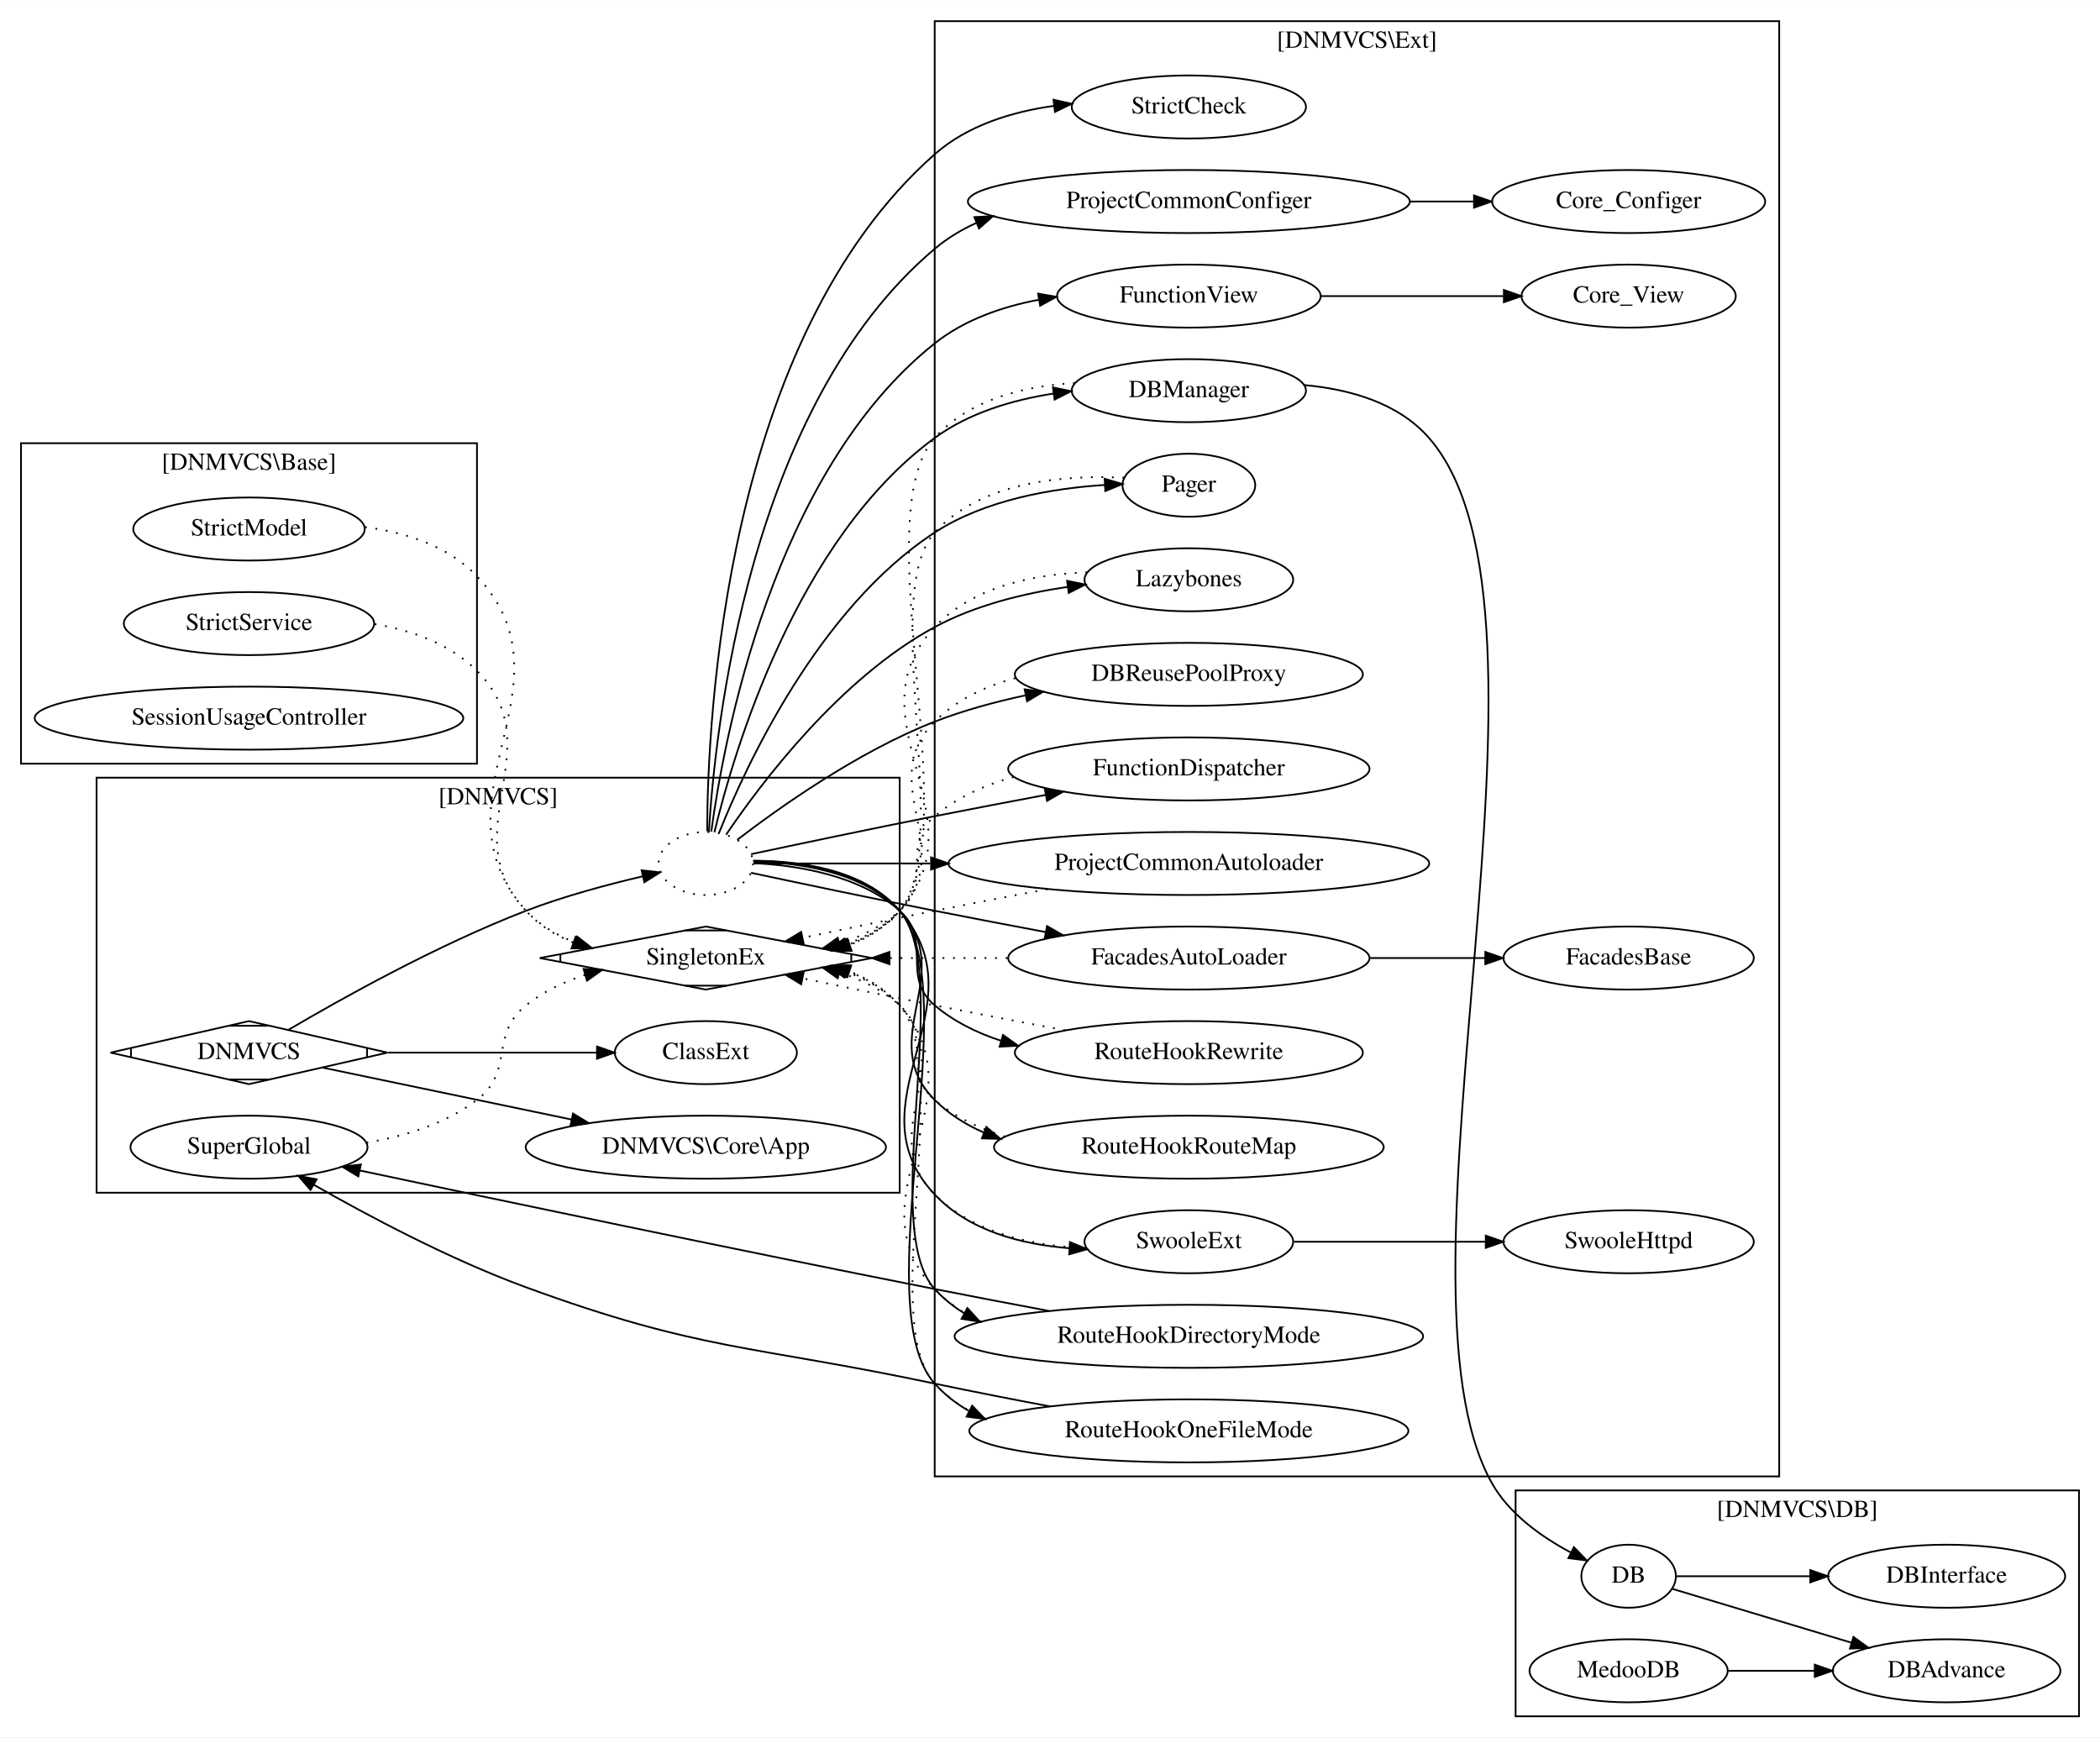
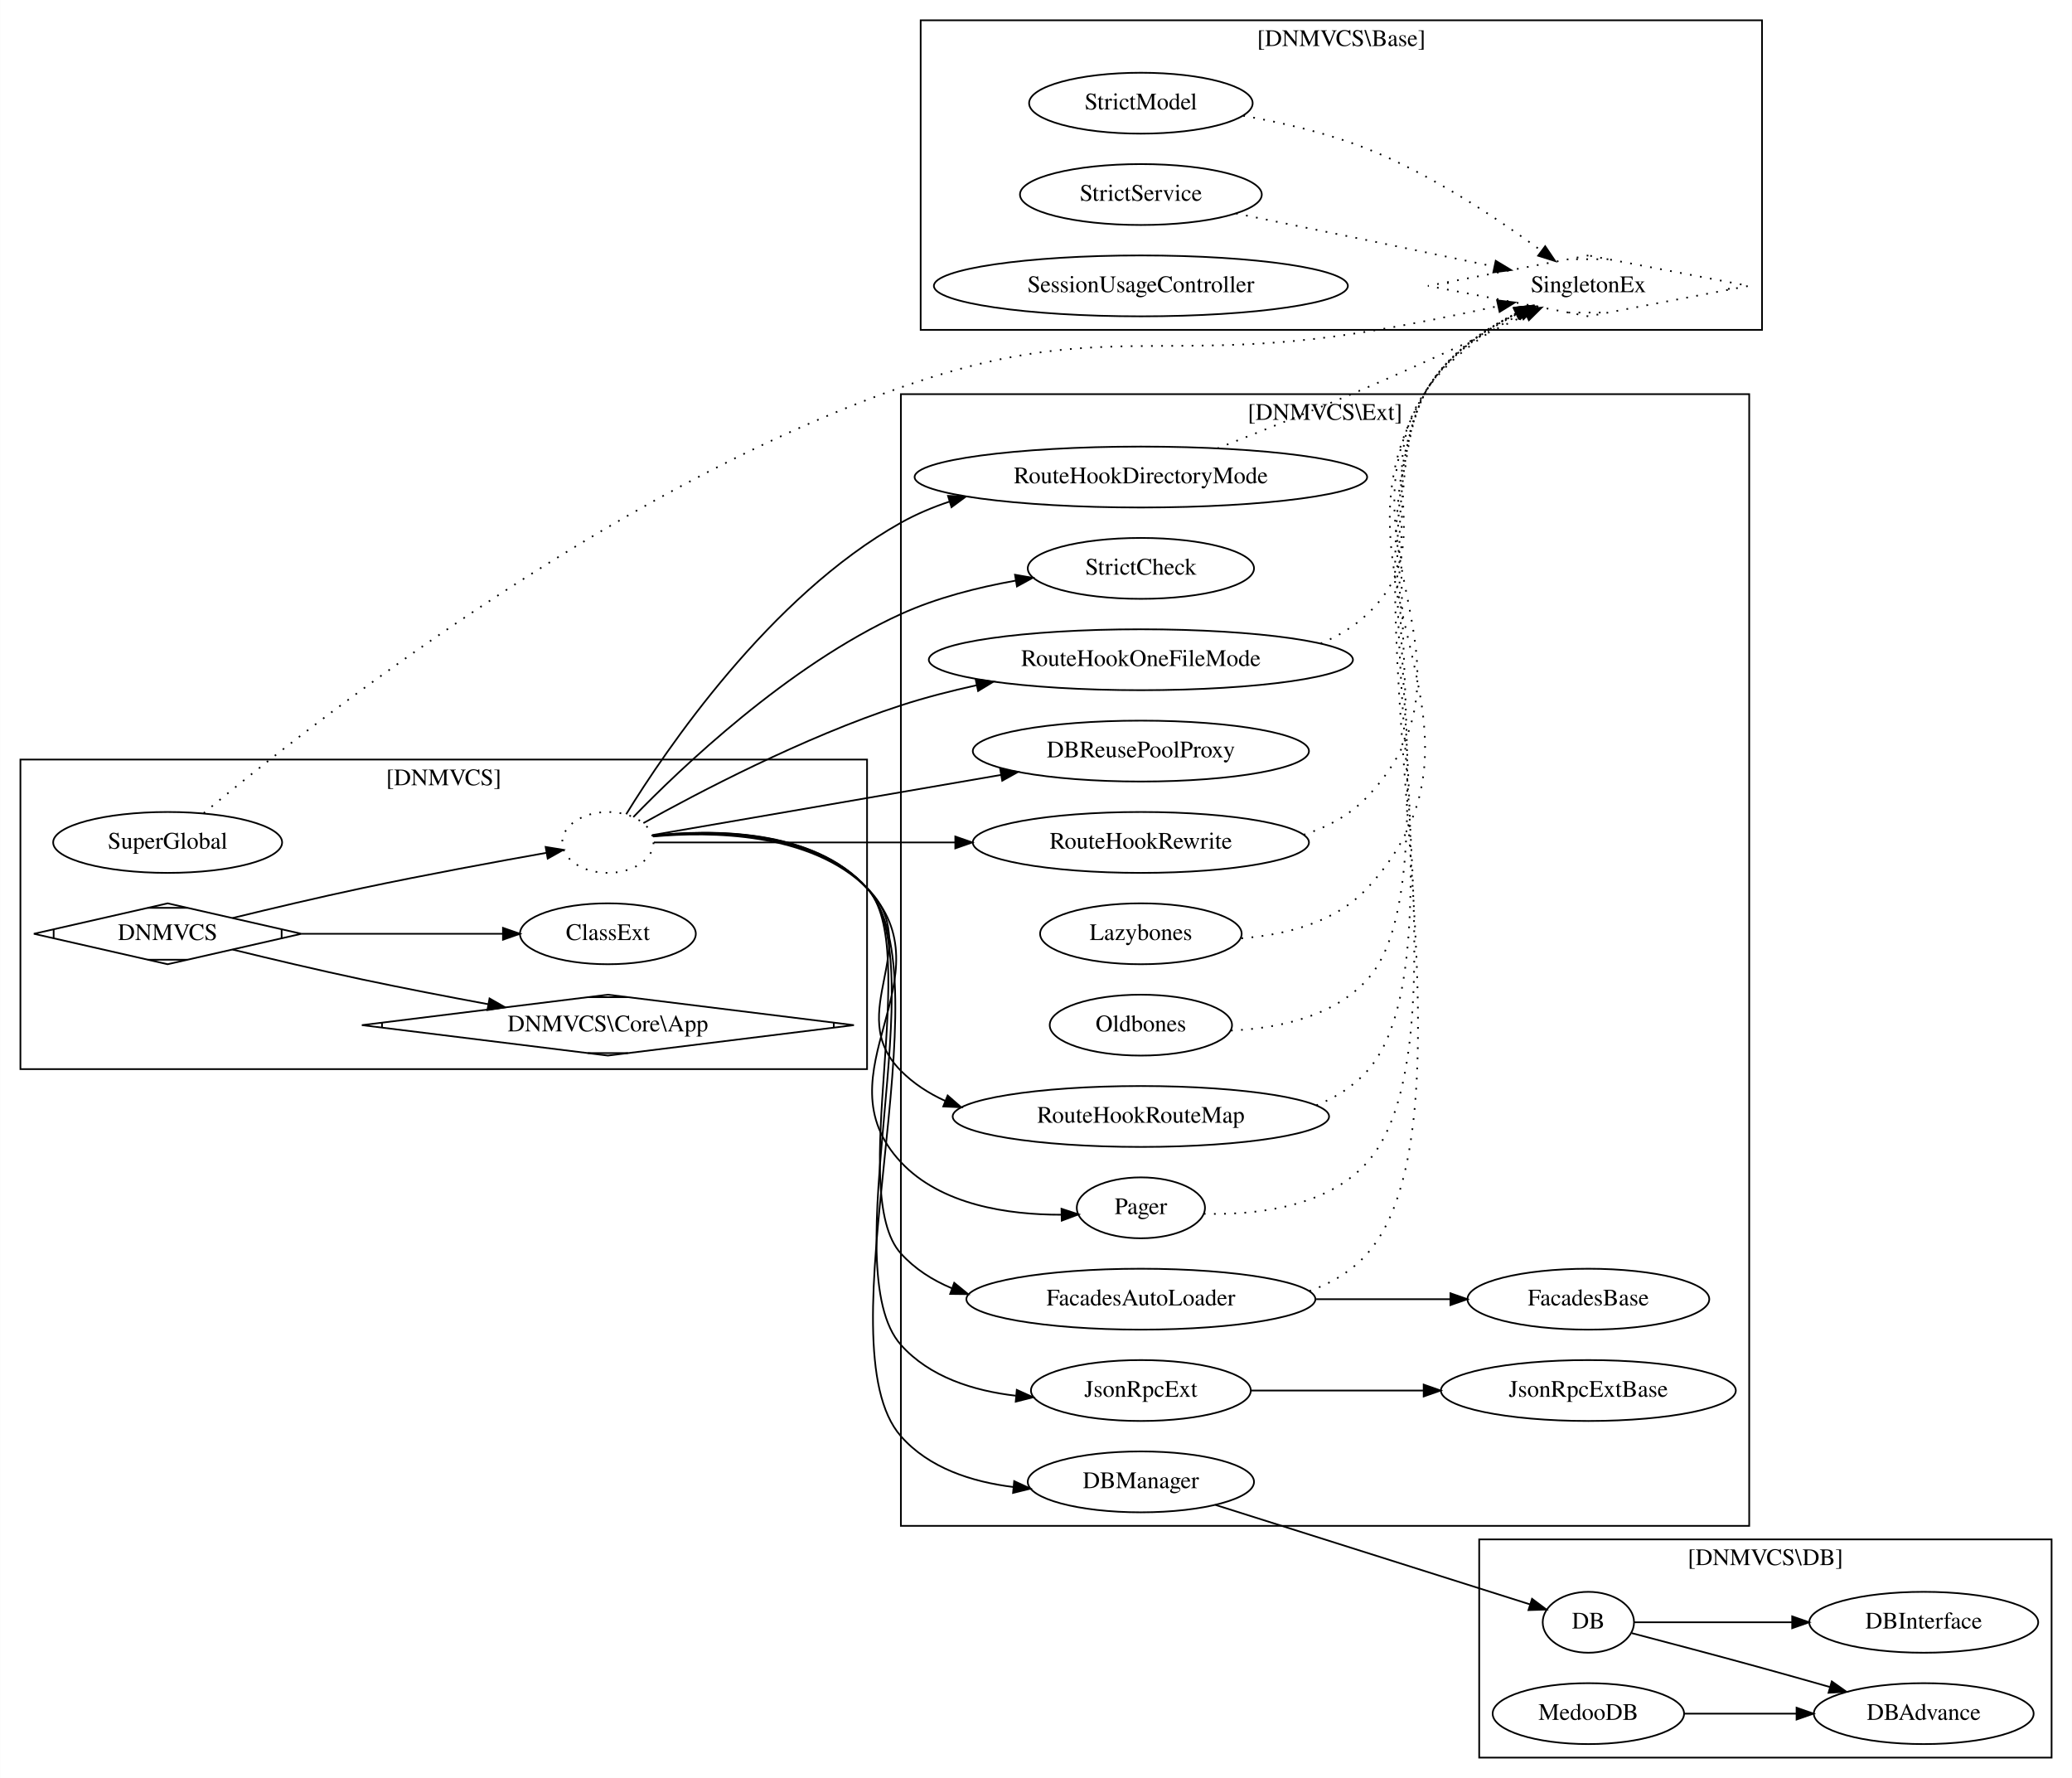
- <svg xmlns="http://www.w3.org/2000/svg" width="1199pt" height="992pt" viewBox="0.00 0.00 1199.21 992.00">
-   <g id="graph0" class="graph" transform="scale(1 1) rotate(0) translate(4 988)">
-     <polygon fill="white" stroke="none" points="-4,4 -4,-988 1195.21,-988 1195.21,4 -4,4" />
+ <svg xmlns="http://www.w3.org/2000/svg" width="1225pt" height="1051pt" viewBox="0.00 0.00 1224.86 1051.00">
+   <g id="graph0" class="graph" transform="scale(1 1) rotate(0) translate(4 1047)">
+     <polygon fill="white" stroke="none" points="-4,4 -4,-1047 1220.86,-1047 1220.86,4 -4,4" />
    <g id="clust1" class="cluster">
-       <polygon fill="none" stroke="black" points="51.142,-307 51.142,-544 509.76,-544 509.76,-307 51.142,-307" />
-       <text text-anchor="middle" x="280.451" y="-528.8" font-family="Times,serif" font-size="14.00">[DNMVCS]</text>
+       <polygon fill="none" stroke="black" points="8,-415 8,-598 508.549,-598 508.549,-415 8,-415" />
+       <text text-anchor="middle" x="258.274" y="-582.8" font-family="Times,serif" font-size="14.00">[DNMVCS]</text>
    </g>
    <g id="clust2" class="cluster">
-       <polygon fill="none" stroke="black" points="8,-552 8,-735 268.378,-735 268.378,-552 8,-552" />
-       <text text-anchor="middle" x="138.189" y="-719.8" font-family="Times,serif" font-size="14.00">[DNMVCS\Base]</text>
-     </g>
-     <g id="clust3" class="cluster">
-       <polygon fill="none" stroke="black" points="861.484,-8 861.484,-137 1183.21,-137 1183.21,-8 861.484,-8" />
-       <text text-anchor="middle" x="1022.35" y="-121.8" font-family="Times,serif" font-size="14.00">[DNMVCS\DB]</text>
+       <polygon fill="none" stroke="black" points="540.248,-852 540.248,-1035 1037.67,-1035 1037.67,-852 540.248,-852" />
+       <text text-anchor="middle" x="788.96" y="-1019.8" font-family="Times,serif" font-size="14.00">[DNMVCS\Base]</text>
    </g>
    <g id="clust4" class="cluster">
-       <polygon fill="none" stroke="black" points="529.76,-145 529.76,-976 1012.02,-976 1012.02,-145 529.76,-145" />
-       <text text-anchor="middle" x="770.891" y="-960.8" font-family="Times,serif" font-size="14.00">[DNMVCS\Ext]</text>
+       <polygon fill="none" stroke="black" points="870.453,-8 870.453,-137 1208.86,-137 1208.86,-8 870.453,-8" />
+       <text text-anchor="middle" x="1039.66" y="-121.8" font-family="Times,serif" font-size="14.00">[DNMVCS\DB]</text>
+     </g>
+     <g id="clust5" class="cluster">
+       <polygon fill="none" stroke="black" points="528.549,-145 528.549,-814 1030.09,-814 1030.09,-145 528.549,-145" />
+       <text text-anchor="middle" x="779.32" y="-798.8" font-family="Times,serif" font-size="14.00">[DNMVCS\Ext]</text>
    </g>
    <g id="node1" class="node">
-       <polygon fill="none" stroke="black" points="399.069,-459 304.222,-441 399.069,-423 493.916,-441 399.069,-459" />
-       <polyline fill="none" stroke="black" points="316.012,-443.237 316.012,-438.763 " />
-       <polyline fill="none" stroke="black" points="387.28,-425.237 410.859,-425.237 " />
-       <polyline fill="none" stroke="black" points="482.126,-438.763 482.126,-443.237 " />
-       <polyline fill="none" stroke="black" points="410.859,-456.763 387.28,-456.763 " />
-       <text text-anchor="middle" x="399.069" y="-437.3" font-family="Times,serif" font-size="14.00">SingletonEx</text>
+       <polygon fill="none" stroke="black" stroke-dasharray="1,5" points="934.998,-896 840.151,-878 934.998,-860 1029.84,-878 934.998,-896" />
+       <polyline fill="none" stroke="black" stroke-dasharray="1,5" points="851.941,-880.237 851.941,-875.763 " />
+       <polyline fill="none" stroke="black" stroke-dasharray="1,5" points="923.209,-862.237 946.788,-862.237 " />
+       <polyline fill="none" stroke="black" stroke-dasharray="1,5" points="1018.06,-875.763 1018.06,-880.237 " />
+       <polyline fill="none" stroke="black" stroke-dasharray="1,5" points="946.788,-893.763 923.209,-893.763 " />
+       <text text-anchor="middle" x="934.998" y="-874.3" font-family="Times,serif" font-size="14.00">SingletonEx</text>
    </g>
    <g id="node2" class="node">
-       <polygon fill="none" stroke="black" points="138.189,-405 59.094,-387 138.189,-369 217.284,-387 138.189,-405" />
-       <polyline fill="none" stroke="black" points="70.795,-389.663 70.795,-384.337 " />
-       <polyline fill="none" stroke="black" points="126.488,-371.663 149.89,-371.663 " />
-       <polyline fill="none" stroke="black" points="205.583,-384.337 205.583,-389.663 " />
-       <polyline fill="none" stroke="black" points="149.89,-402.337 126.488,-402.337 " />
-       <text text-anchor="middle" x="138.189" y="-383.3" font-family="Times,serif" font-size="14.00">DNMVCS</text>
+       <polygon fill="none" stroke="black" points="95.047,-513 15.952,-495 95.047,-477 174.143,-495 95.047,-513" />
+       <polyline fill="none" stroke="black" points="27.653,-497.663 27.653,-492.337 " />
+       <polyline fill="none" stroke="black" points="83.347,-479.663 106.748,-479.663 " />
+       <polyline fill="none" stroke="black" points="162.442,-492.337 162.442,-497.663 " />
+       <polyline fill="none" stroke="black" points="106.748,-510.337 83.347,-510.337 " />
+       <text text-anchor="middle" x="95.047" y="-491.3" font-family="Times,serif" font-size="14.00">DNMVCS</text>
    </g>
    <g id="node3" class="node">
-       <ellipse fill="none" stroke="black" cx="399.069" cy="-333" rx="102.882" ry="18" />
-       <text text-anchor="middle" x="399.069" y="-329.3" font-family="Times,serif" font-size="14.00">DNMVCS\Core\App</text>
+       <polygon fill="none" stroke="black" points="355.322,-459 209.868,-441 355.322,-423 500.776,-441 355.322,-459" />
+       <polyline fill="none" stroke="black" points="221.777,-442.474 221.777,-439.526 " />
+       <polyline fill="none" stroke="black" points="343.413,-424.474 367.231,-424.474 " />
+       <polyline fill="none" stroke="black" points="488.867,-439.526 488.867,-442.474 " />
+       <polyline fill="none" stroke="black" points="367.231,-457.526 343.413,-457.526 " />
+       <text text-anchor="middle" x="355.322" y="-437.3" font-family="Times,serif" font-size="14.00">DNMVCS\Core\App</text>
    </g>
    <g id="edge1" class="edge">
-       <path fill="none" stroke="black" d="M180.209,-378.444C218.264,-370.506 275.85,-358.494 322.261,-348.813" />
-       <polygon fill="black" stroke="black" points="323.21,-352.19 332.285,-346.722 321.78,-345.338 323.21,-352.19" />
+       <path fill="none" stroke="black" d="M133.444,-485.675C155.659,-480.253 184.417,-473.44 210.095,-468 234.3,-462.872 260.898,-457.749 284.59,-453.365" />
+       <polygon fill="black" stroke="black" points="285.348,-456.784 294.55,-451.533 284.082,-449.9 285.348,-456.784" />
    </g>
    <g id="node4" class="node">
-       <ellipse fill="none" stroke="black" cx="399.069" cy="-387" rx="51.991" ry="18" />
-       <text text-anchor="middle" x="399.069" y="-383.3" font-family="Times,serif" font-size="14.00">ClassExt</text>
+       <ellipse fill="none" stroke="black" cx="355.322" cy="-495" rx="51.991" ry="18" />
+       <text text-anchor="middle" x="355.322" y="-491.3" font-family="Times,serif" font-size="14.00">ClassExt</text>
    </g>
    <g id="edge2" class="edge">
-       <path fill="none" stroke="black" d="M217.564,-387C255.761,-387 301.022,-387 336.667,-387" />
-       <polygon fill="black" stroke="black" points="336.925,-390.5 346.925,-387 336.925,-383.5 336.925,-390.5" />
+       <path fill="none" stroke="black" d="M174.239,-495C212.346,-495 257.502,-495 293.063,-495" />
+       <polygon fill="black" stroke="black" points="293.298,-498.5 303.298,-495 293.298,-491.5 293.298,-498.5" />
    </g>
    <g id="node5" class="node">
-       <ellipse fill="none" stroke="black" stroke-dasharray="1,5" cx="399.069" cy="-495" rx="27" ry="18" />
+       <ellipse fill="none" stroke="black" stroke-dasharray="1,5" cx="355.322" cy="-549" rx="27" ry="18" />
    </g>
    <g id="edge3" class="edge">
-       <path fill="none" stroke="black" d="M160.875,-400.097C190.569,-417.577 245.957,-448.579 296.378,-468 318.006,-476.331 343.176,-483.036 363.063,-487.681" />
-       <polygon fill="black" stroke="black" points="362.409,-491.121 372.935,-489.92 363.957,-484.295 362.409,-491.121" />
+       <path fill="none" stroke="black" d="M133.444,-504.325C155.659,-509.747 184.417,-516.56 210.095,-522 247.051,-529.829 289.586,-537.648 318.837,-542.841" />
+       <polygon fill="black" stroke="black" points="318.522,-546.339 328.978,-544.63 319.738,-539.446 318.522,-546.339" />
    </g>
    <g id="node14" class="node">
-       <ellipse fill="none" stroke="black" cx="674.898" cy="-279" rx="59.59" ry="18" />
-       <text text-anchor="middle" x="674.898" y="-275.3" font-family="Times,serif" font-size="14.00">SwooleExt</text>
+       <ellipse fill="none" stroke="black" cx="670.437" cy="-171" rx="66.888" ry="18" />
+       <text text-anchor="middle" x="670.437" y="-167.3" font-family="Times,serif" font-size="14.00">DBManager</text>
    </g>
    <g id="edge10" class="edge">
-       <path fill="none" stroke="black" d="M426.462,-496.351C451.755,-496.085 489.055,-491.317 509.76,-468 557.93,-413.754 480.085,-358.872 529.76,-306 549.245,-285.261 579.193,-277.485 606.752,-275.305" />
-       <polygon fill="black" stroke="black" points="606.986,-278.798 616.774,-274.742 606.593,-271.809 606.986,-278.798" />
+       <path fill="none" stroke="black" d="M381.829,-553.001C416.258,-556.787 476.922,-557.451 508.549,-522 556.572,-468.171 480.899,-252.159 528.549,-198 545.104,-179.183 570.415,-170.988 595.04,-167.971" />
+       <polygon fill="black" stroke="black" points="595.532,-171.44 605.154,-167.005 594.866,-164.472 595.532,-171.44" />
    </g>
    <g id="node15" class="node">
-       <ellipse fill="none" stroke="black" cx="674.898" cy="-387" rx="99.382" ry="18" />
-       <text text-anchor="middle" x="674.898" y="-383.3" font-family="Times,serif" font-size="14.00">RouteHookRewrite</text>
+       <ellipse fill="none" stroke="black" cx="670.437" cy="-603" rx="99.382" ry="18" />
+       <text text-anchor="middle" x="670.437" y="-599.3" font-family="Times,serif" font-size="14.00">DBReusePoolProxy</text>
+     </g>
+     <g id="edge12" class="edge">
+       <path fill="none" stroke="black" d="M381.68,-553.373C426.016,-561.019 519.407,-577.126 587.817,-588.924" />
+       <polygon fill="black" stroke="black" points="587.27,-592.381 597.72,-590.632 588.46,-585.483 587.27,-592.381" />
+     </g>
+     <g id="node16" class="node">
+       <ellipse fill="none" stroke="black" cx="670.437" cy="-279" rx="103.182" ry="18" />
+       <text text-anchor="middle" x="670.437" y="-275.3" font-family="Times,serif" font-size="14.00">FacadesAutoLoader</text>
+     </g>
+     <g id="edge13" class="edge">
+       <path fill="none" stroke="black" d="M381.966,-552.892C416.266,-556.487 476.473,-556.863 508.549,-522 541.188,-486.525 496.155,-341.699 528.549,-306 536.851,-296.85 547.227,-290.233 558.56,-285.51" />
+       <polygon fill="black" stroke="black" points="560.079,-288.681 568.281,-281.974 557.687,-282.103 560.079,-288.681" />
+     </g>
+     <g id="node17" class="node">
+       <ellipse fill="none" stroke="black" cx="670.437" cy="-225" rx="64.989" ry="18" />
+       <text text-anchor="middle" x="670.437" y="-221.3" font-family="Times,serif" font-size="14.00">JsonRpcExt</text>
+     </g>
+     <g id="edge14" class="edge">
+       <path fill="none" stroke="black" d="M381.767,-552.946C416.124,-556.667 476.705,-557.256 508.549,-522 548.876,-477.352 488.53,-296.925 528.549,-252 545.511,-232.958 571.443,-224.83 596.456,-221.93" />
+       <polygon fill="black" stroke="black" points="597.067,-225.39 606.717,-221.015 596.445,-218.417 597.067,-225.39" />
+     </g>
+     <g id="node18" class="node">
+       <ellipse fill="none" stroke="black" cx="670.437" cy="-333" rx="37.894" ry="18" />
+       <text text-anchor="middle" x="670.437" y="-329.3" font-family="Times,serif" font-size="14.00">Pager</text>
+     </g>
+     <g id="edge15" class="edge">
+       <path fill="none" stroke="black" d="M381.813,-552.749C415.938,-556.181 475.945,-556.369 508.549,-522 558.477,-469.368 478.985,-412.975 528.549,-360 552.32,-334.593 592.105,-328.875 623.347,-328.924" />
+       <polygon fill="black" stroke="black" points="623.506,-332.428 633.578,-329.141 623.655,-325.429 623.506,-332.428" />
+     </g>
+     <g id="node19" class="node">
+       <ellipse fill="none" stroke="black" cx="670.437" cy="-765" rx="133.776" ry="18" />
+       <text text-anchor="middle" x="670.437" y="-761.3" font-family="Times,serif" font-size="14.00">RouteHookDirectoryMode</text>
+     </g>
+     <g id="edge16" class="edge">
+       <path fill="none" stroke="black" d="M366.147,-565.665C389.233,-603.207 450.893,-694.504 528.549,-738 537.523,-743.026 547.268,-747.134 557.303,-750.488" />
+       <polygon fill="black" stroke="black" points="556.409,-753.875 566.996,-753.478 558.472,-747.186 556.409,-753.875" />
+     </g>
+     <g id="node20" class="node">
+       <ellipse fill="none" stroke="black" cx="670.437" cy="-657" rx="125.378" ry="18" />
+       <text text-anchor="middle" x="670.437" y="-653.3" font-family="Times,serif" font-size="14.00">RouteHookOneFileMode</text>
+     </g>
+     <g id="edge17" class="edge">
+       <path fill="none" stroke="black" d="M376.321,-560.44C407.746,-577.942 471.047,-611.296 528.549,-630 542.828,-634.645 558.196,-638.599 573.349,-641.931" />
+       <polygon fill="black" stroke="black" points="572.752,-645.382 583.261,-644.032 574.204,-638.535 572.752,-645.382" />
+     </g>
+     <g id="node21" class="node">
+       <ellipse fill="none" stroke="black" cx="670.437" cy="-549" rx="99.382" ry="18" />
+       <text text-anchor="middle" x="670.437" y="-545.3" font-family="Times,serif" font-size="14.00">RouteHookRewrite</text>
+     </g>
+     <g id="edge18" class="edge">
+       <path fill="none" stroke="black" d="M382.479,-549C421.404,-549 496.836,-549 560.594,-549" />
+       <polygon fill="black" stroke="black" points="560.72,-552.5 570.72,-549 560.72,-545.5 560.72,-552.5" />
+     </g>
+     <g id="node22" class="node">
+       <ellipse fill="none" stroke="black" cx="670.437" cy="-387" rx="111.28" ry="18" />
+       <text text-anchor="middle" x="670.437" y="-383.3" font-family="Times,serif" font-size="14.00">RouteHookRouteMap</text>
+     </g>
+     <g id="edge19" class="edge">
+       <path fill="none" stroke="black" d="M382.094,-552.513C415.979,-555.558 475.114,-555.182 508.549,-522 543.197,-487.613 494.138,-448.626 528.549,-414 536.065,-406.436 545.009,-400.648 554.691,-396.251" />
+       <polygon fill="black" stroke="black" points="556.197,-399.419 564.179,-392.451 553.594,-392.921 556.197,-399.419" />
+     </g>
+     <g id="node23" class="node">
+       <ellipse fill="none" stroke="black" cx="670.437" cy="-711" rx="66.888" ry="18" />
+       <text text-anchor="middle" x="670.437" y="-707.3" font-family="Times,serif" font-size="14.00">StrictCheck</text>
+     </g>
+     <g id="edge20" class="edge">
+       <path fill="none" stroke="black" d="M370.354,-563.985C397.812,-592.321 461.811,-653.628 528.549,-684 549.582,-693.572 573.877,-699.752 596.306,-703.742" />
+       <polygon fill="black" stroke="black" points="596.024,-707.243 606.462,-705.425 597.169,-700.337 596.024,-707.243" />
+     </g>
+     <g id="node6" class="node">
+       <ellipse fill="none" stroke="black" cx="95.047" cy="-549" rx="67.688" ry="18" />
+       <text text-anchor="middle" x="95.047" y="-545.3" font-family="Times,serif" font-size="14.00">SuperGlobal</text>
+     </g>
+     <g id="edge6" class="edge">
+       <path fill="none" stroke="black" stroke-dasharray="1,5" d="M116.372,-566.325C175.401,-615.547 353.764,-756.613 528.549,-818 645.016,-858.905 682.503,-831.067 804.325,-851 829.941,-855.191 858.177,-860.936 881.743,-866.049" />
+       <polygon fill="black" stroke="black" points="881.018,-869.473 891.536,-868.195 882.517,-862.635 881.018,-869.473" />
+     </g>
+     <g id="node7" class="node">
+       <ellipse fill="none" stroke="black" cx="670.437" cy="-986" rx="66.089" ry="18" />
+       <text text-anchor="middle" x="670.437" y="-982.3" font-family="Times,serif" font-size="14.00">StrictModel</text>
+     </g>
+     <g id="edge4" class="edge">
+       <path fill="none" stroke="black" stroke-dasharray="1,5" d="M730.967,-978.573C754.377,-974.46 781.145,-968.242 804.325,-959 842.482,-943.786 881.893,-917.367 907.098,-898.848" />
+       <polygon fill="black" stroke="black" points="909.473,-901.444 915.396,-892.659 905.287,-895.833 909.473,-901.444" />
+     </g>
+     <g id="node8" class="node">
+       <ellipse fill="none" stroke="black" cx="670.437" cy="-932" rx="71.487" ry="18" />
+       <text text-anchor="middle" x="670.437" y="-928.3" font-family="Times,serif" font-size="14.00">StrictService</text>
+     </g>
+     <g id="edge5" class="edge">
+       <path fill="none" stroke="black" stroke-dasharray="1,5" d="M726.729,-920.828C750.602,-915.988 778.844,-910.241 804.325,-905 828.949,-899.935 856.189,-894.272 879.322,-889.446" />
+       <polygon fill="black" stroke="black" points="880.226,-892.832 889.299,-887.363 878.795,-885.98 880.226,-892.832" />
+     </g>
+     <g id="node9" class="node">
+       <ellipse fill="none" stroke="black" cx="670.437" cy="-878" rx="122.379" ry="18" />
+       <text text-anchor="middle" x="670.437" y="-874.3" font-family="Times,serif" font-size="14.00">SessionUsageController</text>
+     </g>
+     <g id="node10" class="node">
+       <ellipse fill="none" stroke="black" cx="934.998" cy="-88" rx="27" ry="18" />
+       <text text-anchor="middle" x="934.998" y="-84.3" font-family="Times,serif" font-size="14.00">DB</text>
+     </g>
+     <g id="node11" class="node">
+       <ellipse fill="none" stroke="black" cx="1133.27" cy="-34" rx="64.989" ry="18" />
+       <text text-anchor="middle" x="1133.27" y="-30.3" font-family="Times,serif" font-size="14.00">DBAdvance</text>
+     </g>
+     <g id="edge7" class="edge">
+       <path fill="none" stroke="black" d="M960.687,-81.58C981.297,-76.188 1011.44,-68.227 1037.67,-61 1050.66,-57.422 1064.63,-53.485 1077.74,-49.75" />
+       <polygon fill="black" stroke="black" points="1078.91,-53.055 1087.56,-46.943 1076.99,-46.325 1078.91,-53.055" />
+     </g>
+     <g id="node12" class="node">
+       <ellipse fill="none" stroke="black" cx="1133.27" cy="-88" rx="67.688" ry="18" />
+       <text text-anchor="middle" x="1133.27" y="-84.3" font-family="Times,serif" font-size="14.00">DBInterface</text>
+     </g>
+     <g id="edge8" class="edge">
+       <path fill="none" stroke="black" d="M962.061,-88C985.875,-88 1022.31,-88 1055.36,-88" />
+       <polygon fill="black" stroke="black" points="1055.5,-91.5 1065.5,-88 1055.5,-84.5 1055.5,-91.5" />
+     </g>
+     <g id="node13" class="node">
+       <ellipse fill="none" stroke="black" cx="934.998" cy="-34" rx="56.59" ry="18" />
+       <text text-anchor="middle" x="934.998" y="-30.3" font-family="Times,serif" font-size="14.00">MedooDB</text>
+     </g>
+     <g id="edge9" class="edge">
+       <path fill="none" stroke="black" d="M991.715,-34C1012.26,-34 1035.88,-34 1057.82,-34" />
+       <polygon fill="black" stroke="black" points="1058.09,-37.5 1068.09,-34 1058.09,-30.5 1058.09,-37.5" />
    </g>
    <g id="edge11" class="edge">
-       <path fill="none" stroke="black" d="M426.289,-495.209C450.737,-494.014 486.789,-488.504 509.76,-468 528.853,-450.957 510.196,-430.5 529.76,-414 540.75,-404.731 553.905,-398.238 567.735,-393.747" />
-       <polygon fill="black" stroke="black" points="568.767,-397.092 577.399,-390.948 566.82,-390.368 568.767,-397.092" />
-     </g>
-     <g id="node16" class="node">
-       <ellipse fill="none" stroke="black" cx="674.898" cy="-333" rx="111.28" ry="18" />
-       <text text-anchor="middle" x="674.898" y="-329.3" font-family="Times,serif" font-size="14.00">RouteHookRouteMap</text>
-     </g>
-     <g id="edge12" class="edge">
-       <path fill="none" stroke="black" d="M426.163,-496.078C451.23,-495.604 488.362,-490.682 509.76,-468 543.259,-432.491 495.278,-394.554 529.76,-360 537.827,-351.916 547.494,-345.836 557.95,-341.306" />
-       <polygon fill="black" stroke="black" points="559.238,-344.561 567.323,-337.713 556.732,-338.025 559.238,-344.561" />
-     </g>
-     <g id="node17" class="node">
-       <ellipse fill="none" stroke="black" cx="674.898" cy="-927" rx="66.888" ry="18" />
-       <text text-anchor="middle" x="674.898" y="-923.3" font-family="Times,serif" font-size="14.00">StrictCheck</text>
-     </g>
-     <g id="edge13" class="edge">
-       <path fill="none" stroke="black" d="M399.819,-513.397C400.019,-577.701 409.911,-794.239 529.76,-900 548.383,-916.434 573.745,-924.264 598.005,-927.66" />
-       <polygon fill="black" stroke="black" points="597.611,-931.138 607.949,-928.823 598.423,-924.185 597.611,-931.138" />
-     </g>
-     <g id="node18" class="node">
-       <ellipse fill="none" stroke="black" cx="674.898" cy="-765" rx="66.888" ry="18" />
-       <text text-anchor="middle" x="674.898" y="-761.3" font-family="Times,serif" font-size="14.00">DBManager</text>
-     </g>
-     <g id="edge14" class="edge">
-       <path fill="none" stroke="black" d="M403.968,-512.852C414.927,-558.484 450.521,-679.878 529.76,-738 549.25,-752.296 574.107,-759.702 597.67,-763.362" />
-       <polygon fill="black" stroke="black" points="597.292,-766.842 607.67,-764.71 598.228,-759.905 597.292,-766.842" />
-     </g>
-     <g id="node19" class="node">
-       <ellipse fill="none" stroke="black" cx="674.898" cy="-711" rx="37.894" ry="18" />
-       <text text-anchor="middle" x="674.898" y="-707.3" font-family="Times,serif" font-size="14.00">Pager</text>
-     </g>
-     <g id="edge16" class="edge">
-       <path fill="none" stroke="black" d="M406.625,-512.509C421.842,-550.548 463.402,-640.781 529.76,-684 558.481,-702.706 596.856,-709.204 626.789,-711.162" />
-       <polygon fill="black" stroke="black" points="626.83,-714.668 636.994,-711.677 627.184,-707.677 626.83,-714.668" />
-     </g>
-     <g id="node21" class="node">
-       <ellipse fill="none" stroke="black" cx="674.898" cy="-657" rx="59.59" ry="18" />
-       <text text-anchor="middle" x="674.898" y="-653.3" font-family="Times,serif" font-size="14.00">Lazybones</text>
+       <path fill="none" stroke="black" d="M714.5,-157.387C766.547,-140.934 853.024,-113.597 900.407,-98.619" />
+       <polygon fill="black" stroke="black" points="901.696,-101.882 910.176,-95.531 899.586,-95.207 901.696,-101.882" />
    </g>
    <g id="edge23" class="edge">
-       <path fill="none" stroke="black" d="M410.652,-511.44C430.307,-540.502 475.431,-600.649 529.76,-630 552.794,-642.444 580.58,-649.247 605.584,-652.933" />
-       <polygon fill="black" stroke="black" points="605.366,-656.435 615.741,-654.286 606.29,-649.496 605.366,-656.435" />
-     </g>
-     <g id="node22" class="node">
-       <ellipse fill="none" stroke="black" cx="674.898" cy="-603" rx="99.382" ry="18" />
-       <text text-anchor="middle" x="674.898" y="-599.3" font-family="Times,serif" font-size="14.00">DBReusePoolProxy</text>
+       <path fill="none" stroke="black" stroke-dasharray="1,5" d="M770.127,-283.812C783.166,-288.498 795.163,-295.56 804.325,-306 879.557,-391.73 782.109,-719.917 840.325,-818 852.015,-837.696 872.977,-852.019 892.112,-861.722" />
+       <polygon fill="black" stroke="black" points="890.778,-864.963 901.31,-866.117 893.796,-858.647 890.778,-864.963" />
+     </g>
+     <g id="node25" class="node">
+       <ellipse fill="none" stroke="black" cx="934.998" cy="-279" rx="71.487" ry="18" />
+       <text text-anchor="middle" x="934.998" y="-275.3" font-family="Times,serif" font-size="14.00">FacadesBase</text>
+     </g>
+     <g id="edge22" class="edge">
+       <path fill="none" stroke="black" d="M774.078,-279C800.372,-279 828.277,-279 853.291,-279" />
+       <polygon fill="black" stroke="black" points="853.453,-282.5 863.453,-279 853.453,-275.5 853.453,-282.5" />
+     </g>
+     <g id="node24" class="node">
+       <ellipse fill="none" stroke="black" cx="934.998" cy="-225" rx="87.185" ry="18" />
+       <text text-anchor="middle" x="934.998" y="-221.3" font-family="Times,serif" font-size="14.00">JsonRpcExtBase</text>
+     </g>
+     <g id="edge21" class="edge">
+       <path fill="none" stroke="black" d="M735.667,-225C766.211,-225 803.374,-225 837.238,-225" />
+       <polygon fill="black" stroke="black" points="837.631,-228.5 847.631,-225 837.631,-221.5 837.631,-228.5" />
+     </g>
+     <g id="edge30" class="edge">
+       <path fill="none" stroke="black" stroke-dasharray="1,5" d="M707.672,-329.479C738.209,-328.707 780.611,-333.201 804.325,-360 871.979,-436.457 787.856,-730.423 840.325,-818 852.182,-837.79 873.369,-852.175 892.597,-861.89" />
+       <polygon fill="black" stroke="black" points="891.296,-865.147 901.83,-866.288 894.307,-858.828 891.296,-865.147" />
+     </g>
+     <g id="edge28" class="edge">
+       <path fill="none" stroke="black" stroke-dasharray="1,5" d="M715.675,-781.955C741.641,-792.078 775.008,-805.382 804.325,-818 836.388,-831.8 872.383,-848.558 898.299,-860.852" />
+       <polygon fill="black" stroke="black" points="896.832,-864.03 907.365,-865.166 899.839,-857.709 896.832,-864.03" />
+     </g>
+     <g id="edge29" class="edge">
+       <path fill="none" stroke="black" stroke-dasharray="1,5" d="M776.738,-666.588C786.884,-670.839 796.348,-676.503 804.325,-684 849.261,-726.233 803.905,-768.236 840.325,-818 854.146,-836.885 875.869,-851.334 894.918,-861.317" />
+       <polygon fill="black" stroke="black" points="893.498,-864.52 904.008,-865.858 896.627,-858.258 893.498,-864.52" />
    </g>
    <g id="edge24" class="edge">
-       <path fill="none" stroke="black" d="M416.991,-508.504C440.743,-526.745 485.982,-558.933 529.76,-576 546.02,-582.339 563.906,-587.219 581.382,-590.967" />
-       <polygon fill="black" stroke="black" points="581.112,-594.484 591.609,-593.045 582.506,-587.624 581.112,-594.484" />
-     </g>
-     <g id="node23" class="node">
-       <ellipse fill="none" stroke="black" cx="674.898" cy="-549" rx="103.182" ry="18" />
-       <text text-anchor="middle" x="674.898" y="-545.3" font-family="Times,serif" font-size="14.00">FunctionDispatcher</text>
+       <path fill="none" stroke="black" stroke-dasharray="1,5" d="M766.738,-553.551C780.886,-558.14 794.118,-565.239 804.325,-576 879.16,-654.892 781.244,-726.711 840.325,-818 852.859,-837.368 874.092,-851.724 893.176,-861.53" />
+       <polygon fill="black" stroke="black" points="891.8,-864.753 902.324,-865.98 894.862,-858.458 891.8,-864.753" />
    </g>
    <g id="edge25" class="edge">
-       <path fill="none" stroke="black" d="M424.902,-500.324C450.984,-505.88 493.21,-514.773 529.76,-522 550.258,-526.053 572.427,-530.282 593.089,-534.158" />
-       <polygon fill="black" stroke="black" points="592.624,-537.632 603.097,-536.03 593.911,-530.751 592.624,-537.632" />
-     </g>
-     <g id="node24" class="node">
-       <ellipse fill="none" stroke="black" cx="674.898" cy="-495" rx="137.276" ry="18" />
-       <text text-anchor="middle" x="674.898" y="-491.3" font-family="Times,serif" font-size="14.00">ProjectCommonAutoloader</text>
+       <path fill="none" stroke="black" stroke-dasharray="1,5" d="M774.233,-393.593C785.638,-398.217 796.086,-404.787 804.325,-414 864.406,-481.189 793.599,-740.924 840.325,-818 852.285,-837.728 873.478,-852.109 892.685,-861.837" />
+       <polygon fill="black" stroke="black" points="891.373,-865.089 901.905,-866.243 894.391,-858.773 891.373,-865.089" />
+     </g>
+     <g id="node26" class="node">
+       <ellipse fill="none" stroke="black" cx="670.437" cy="-495" rx="59.59" ry="18" />
+       <text text-anchor="middle" x="670.437" y="-491.3" font-family="Times,serif" font-size="14.00">Lazybones</text>
    </g>
    <g id="edge26" class="edge">
-       <path fill="none" stroke="black" d="M426.325,-495C450.471,-495 488.332,-495 527.248,-495" />
-       <polygon fill="black" stroke="black" points="527.697,-498.5 537.696,-495 527.696,-491.5 527.697,-498.5" />
-     </g>
-     <g id="node25" class="node">
-       <ellipse fill="none" stroke="black" cx="674.898" cy="-441" rx="103.182" ry="18" />
-       <text text-anchor="middle" x="674.898" y="-437.3" font-family="Times,serif" font-size="14.00">FacadesAutoLoader</text>
+       <path fill="none" stroke="black" stroke-dasharray="1,5" d="M729.896,-492.339C756.273,-494.387 785.637,-501.765 804.325,-522 894.24,-619.356 769.81,-705.793 840.325,-818 852.6,-837.533 873.815,-851.901 892.954,-861.671" />
+       <polygon fill="black" stroke="black" points="891.608,-864.907 902.135,-866.1 894.649,-858.603 891.608,-864.907" />
+     </g>
+     <g id="node27" class="node">
+       <ellipse fill="none" stroke="black" cx="670.437" cy="-441" rx="53.891" ry="18" />
+       <text text-anchor="middle" x="670.437" y="-437.3" font-family="Times,serif" font-size="14.00">Oldbones</text>
    </g>
    <g id="edge27" class="edge">
-       <path fill="none" stroke="black" d="M424.902,-489.676C450.984,-484.12 493.21,-475.227 529.76,-468 550.258,-463.947 572.427,-459.718 593.089,-455.842" />
-       <polygon fill="black" stroke="black" points="593.911,-459.249 603.097,-453.97 592.624,-452.368 593.911,-459.249" />
-     </g>
-     <g id="node26" class="node">
-       <ellipse fill="none" stroke="black" cx="674.898" cy="-225" rx="133.776" ry="18" />
-       <text text-anchor="middle" x="674.898" y="-221.3" font-family="Times,serif" font-size="14.00">RouteHookDirectoryMode</text>
-     </g>
-     <g id="edge28" class="edge">
-       <path fill="none" stroke="black" d="M426.138,-496.489C451.556,-496.381 489.285,-491.779 509.76,-468 541.214,-431.471 497.292,-287.631 529.76,-252 534.77,-246.502 540.515,-241.906 546.76,-238.08" />
-       <polygon fill="black" stroke="black" points="548.429,-241.157 555.565,-233.326 545.103,-234.997 548.429,-241.157" />
-     </g>
-     <g id="node27" class="node">
-       <ellipse fill="none" stroke="black" cx="674.898" cy="-171" rx="125.378" ry="18" />
-       <text text-anchor="middle" x="674.898" y="-167.3" font-family="Times,serif" font-size="14.00">RouteHookOneFileMode</text>
-     </g>
-     <g id="edge29" class="edge">
-       <path fill="none" stroke="black" d="M426.231,-496.568C451.72,-496.521 489.504,-491.966 509.76,-468 548.597,-422.049 489.648,-242.842 529.76,-198 535.369,-191.729 541.932,-186.628 549.109,-182.498" />
-       <polygon fill="black" stroke="black" points="551.143,-185.392 558.503,-177.771 547.997,-179.139 551.143,-185.392" />
-     </g>
-     <g id="node28" class="node">
-       <ellipse fill="none" stroke="black" cx="674.898" cy="-873" rx="126.178" ry="18" />
-       <text text-anchor="middle" x="674.898" y="-869.3" font-family="Times,serif" font-size="14.00">ProjectCommonConfiger</text>
-     </g>
-     <g id="edge30" class="edge">
-       <path fill="none" stroke="black" d="M400.817,-513.002C404.273,-571.301 423.521,-756.33 529.76,-846 536.904,-852.03 544.964,-856.885 553.53,-860.779" />
-       <polygon fill="black" stroke="black" points="552.423,-864.107 563.004,-864.637 555.063,-857.624 552.423,-864.107" />
-     </g>
-     <g id="node30" class="node">
-       <ellipse fill="none" stroke="black" cx="674.898" cy="-819" rx="75.287" ry="18" />
-       <text text-anchor="middle" x="674.898" y="-815.3" font-family="Times,serif" font-size="14.00">FunctionView</text>
-     </g>
-     <g id="edge32" class="edge">
-       <path fill="none" stroke="black" d="M402.171,-513.196C409.263,-565.706 437.304,-718.431 529.76,-792 546.614,-805.411 568.07,-812.907 589.246,-816.933" />
-       <polygon fill="black" stroke="black" points="588.829,-820.411 599.267,-818.594 589.974,-813.505 588.829,-820.411" />
-     </g>
-     <g id="node6" class="node">
-       <ellipse fill="none" stroke="black" cx="138.189" cy="-333" rx="67.688" ry="18" />
-       <text text-anchor="middle" x="138.189" y="-329.3" font-family="Times,serif" font-size="14.00">SuperGlobal</text>
-     </g>
-     <g id="edge4" class="edge">
-       <path fill="none" stroke="black" stroke-dasharray="1,5" d="M205.305,-335.59C227.132,-339.213 250.401,-346.355 268.378,-360 289.913,-376.344 275.289,-397.085 296.378,-414 306.16,-421.846 318.009,-427.425 330.111,-431.389" />
-       <polygon fill="black" stroke="black" points="329.257,-434.786 339.838,-434.235 331.223,-428.068 329.257,-434.786" />
-     </g>
-     <g id="node7" class="node">
-       <ellipse fill="none" stroke="black" cx="138.189" cy="-686" rx="66.089" ry="18" />
-       <text text-anchor="middle" x="138.189" y="-682.3" font-family="Times,serif" font-size="14.00">StrictModel</text>
-     </g>
-     <g id="edge5" class="edge">
-       <path fill="none" stroke="black" stroke-dasharray="1,5" d="M204.464,-687.099C227.661,-684.061 252.045,-676.352 268.378,-659 327.184,-596.527 239.265,-532.024 296.378,-468 303.686,-459.808 313.168,-453.974 323.4,-449.842" />
-       <polygon fill="black" stroke="black" points="324.675,-453.104 332.966,-446.508 322.372,-446.494 324.675,-453.104" />
-     </g>
-     <g id="node8" class="node">
-       <ellipse fill="none" stroke="black" cx="138.189" cy="-632" rx="71.487" ry="18" />
-       <text text-anchor="middle" x="138.189" y="-628.3" font-family="Times,serif" font-size="14.00">StrictService</text>
-     </g>
-     <g id="edge6" class="edge">
-       <path fill="none" stroke="black" stroke-dasharray="1,5" d="M209.987,-631.699C231.27,-628.121 253.02,-620.426 268.378,-605 312.226,-560.958 253.724,-513.199 296.378,-468 304.009,-459.914 313.76,-454.147 324.191,-450.053" />
-       <polygon fill="black" stroke="black" points="325.58,-453.277 333.921,-446.745 323.327,-446.65 325.58,-453.277" />
-     </g>
-     <g id="node9" class="node">
-       <ellipse fill="none" stroke="black" cx="138.189" cy="-578" rx="122.379" ry="18" />
-       <text text-anchor="middle" x="138.189" y="-574.3" font-family="Times,serif" font-size="14.00">SessionUsageController</text>
-     </g>
-     <g id="node10" class="node">
-       <ellipse fill="none" stroke="black" cx="926.029" cy="-88" rx="27" ry="18" />
-       <text text-anchor="middle" x="926.029" y="-84.3" font-family="Times,serif" font-size="14.00">DB</text>
-     </g>
-     <g id="node11" class="node">
-       <ellipse fill="none" stroke="black" cx="1107.62" cy="-34" rx="64.989" ry="18" />
-       <text text-anchor="middle" x="1107.62" y="-30.3" font-family="Times,serif" font-size="14.00">DBAdvance</text>
-     </g>
-     <g id="edge7" class="edge">
-       <path fill="none" stroke="black" d="M950.877,-80.829C976.842,-73.022 1019.2,-60.284 1053.2,-50.063" />
-       <polygon fill="black" stroke="black" points="1054.42,-53.348 1062.99,-47.117 1052.41,-46.645 1054.42,-53.348" />
-     </g>
-     <g id="node12" class="node">
-       <ellipse fill="none" stroke="black" cx="1107.62" cy="-88" rx="67.688" ry="18" />
-       <text text-anchor="middle" x="1107.62" y="-84.3" font-family="Times,serif" font-size="14.00">DBInterface</text>
-     </g>
-     <g id="edge8" class="edge">
-       <path fill="none" stroke="black" d="M953.142,-88C973.241,-88 1002.11,-88 1029.4,-88" />
-       <polygon fill="black" stroke="black" points="1029.76,-91.5 1039.76,-88 1029.76,-84.5 1029.76,-91.5" />
-     </g>
-     <g id="node13" class="node">
-       <ellipse fill="none" stroke="black" cx="926.029" cy="-34" rx="56.59" ry="18" />
-       <text text-anchor="middle" x="926.029" y="-30.3" font-family="Times,serif" font-size="14.00">MedooDB</text>
-     </g>
-     <g id="edge9" class="edge">
-       <path fill="none" stroke="black" d="M982.867,-34C998.471,-34 1015.68,-34 1032.18,-34" />
-       <polygon fill="black" stroke="black" points="1032.33,-37.5 1042.33,-34 1032.33,-30.5 1032.33,-37.5" />
-     </g>
-     <g id="edge18" class="edge">
-       <path fill="none" stroke="black" stroke-dasharray="1,5" d="M616.238,-275.309C586.574,-276.621 552.06,-283.654 529.76,-306 495.278,-340.554 543.259,-378.491 509.76,-414 501.454,-422.805 490.777,-428.933 479.356,-433.164" />
-       <polygon fill="black" stroke="black" points="478.073,-429.9 469.622,-436.289 480.213,-436.565 478.073,-429.9" />
-     </g>
-     <g id="node20" class="node">
-       <ellipse fill="none" stroke="black" cx="926.029" cy="-279" rx="71.487" ry="18" />
-       <text text-anchor="middle" x="926.029" y="-275.3" font-family="Times,serif" font-size="14.00">SwooleHttpd</text>
-     </g>
-     <g id="edge17" class="edge">
-       <path fill="none" stroke="black" d="M734.938,-279C767.548,-279 808.533,-279 844.09,-279" />
-       <polygon fill="black" stroke="black" points="844.447,-282.5 854.447,-279 844.447,-275.5 844.447,-282.5" />
-     </g>
-     <g id="edge19" class="edge">
-       <path fill="none" stroke="black" stroke-dasharray="1,5" d="M604.196,-399.765C580.548,-404.173 553.986,-409.21 529.76,-414 504.997,-418.897 477.628,-424.557 454.44,-429.427" />
-       <polygon fill="black" stroke="black" points="453.506,-426.047 444.442,-431.532 454.949,-432.897 453.506,-426.047" />
-     </g>
-     <g id="edge20" class="edge">
-       <path fill="none" stroke="black" stroke-dasharray="1,5" d="M569.967,-339.041C555.323,-343.549 541.34,-350.234 529.76,-360 510.196,-376.5 528.853,-396.957 509.76,-414 500.025,-422.69 487.94,-428.687 475.384,-432.803" />
-       <polygon fill="black" stroke="black" points="474.356,-429.457 465.722,-435.598 476.301,-436.181 474.356,-429.457" />
-     </g>
-     <g id="edge21" class="edge">
-       <path fill="none" stroke="black" stroke-dasharray="1,5" d="M609.758,-769.378C581.162,-767.684 549.535,-760.106 529.76,-738 489.648,-693.158 548.597,-513.951 509.76,-468 502.221,-459.08 492.253,-452.848 481.394,-448.538" />
-       <polygon fill="black" stroke="black" points="482.256,-445.134 471.661,-445.225 480,-451.761 482.256,-445.134" />
-     </g>
-     <g id="edge15" class="edge">
-       <path fill="none" stroke="black" d="M740.872,-768.188C766.769,-765.832 794.527,-758.059 812.036,-738 899.435,-637.871 782.681,-256.729 848.036,-141 857.975,-123.4 876.468,-110.38 892.839,-101.65" />
-       <polygon fill="black" stroke="black" points="894.767,-104.599 902.152,-97.003 891.642,-98.336 894.767,-104.599" />
-     </g>
-     <g id="edge43" class="edge">
-       <path fill="none" stroke="black" stroke-dasharray="1,5" d="M637.981,-715.265C604.795,-717.006 556.682,-713.545 529.76,-684 497.292,-648.369 541.214,-504.529 509.76,-468 502.139,-459.149 492.127,-452.955 481.25,-448.661" />
-       <polygon fill="black" stroke="black" points="482.101,-445.254 471.506,-445.357 479.853,-451.883 482.101,-445.254" />
-     </g>
-     <g id="edge22" class="edge">
-       <path fill="none" stroke="black" stroke-dasharray="1,5" d="M616.774,-661.258C586.706,-660.23 551.638,-653.286 529.76,-630 480.085,-577.128 557.93,-522.246 509.76,-468 501.825,-459.064 491.452,-452.852 480.252,-448.574" />
-       <polygon fill="black" stroke="black" points="481.277,-445.227 470.684,-445.418 479.084,-451.874 481.277,-445.227" />
-     </g>
-     <g id="edge37" class="edge">
-       <path fill="none" stroke="black" stroke-dasharray="1,5" d="M575.763,-600.831C558.595,-596.239 542.259,-588.525 529.76,-576 495.278,-541.446 543.259,-503.509 509.76,-468 501.454,-459.195 490.777,-453.067 479.356,-448.836" />
-       <polygon fill="black" stroke="black" points="480.213,-445.435 469.622,-445.711 478.073,-452.1 480.213,-445.435" />
-     </g>
-     <g id="edge38" class="edge">
-       <path fill="none" stroke="black" stroke-dasharray="1,5" d="M574.788,-544.36C558.407,-539.875 542.605,-532.833 529.76,-522 510.196,-505.5 528.853,-485.043 509.76,-468 500.025,-459.31 487.94,-453.313 475.384,-449.197" />
-       <polygon fill="black" stroke="black" points="476.301,-445.819 465.722,-446.402 474.356,-452.543 476.301,-445.819" />
-     </g>
-     <g id="edge39" class="edge">
-       <path fill="none" stroke="black" stroke-dasharray="1,5" d="M594.167,-480.361C573.2,-476.43 550.615,-472.124 529.76,-468 504.997,-463.103 477.628,-457.443 454.44,-452.573" />
-       <polygon fill="black" stroke="black" points="454.949,-449.103 444.442,-450.468 453.506,-455.953 454.949,-449.103" />
-     </g>
-     <g id="edge40" class="edge">
-       <path fill="none" stroke="black" stroke-dasharray="1,5" d="M571.262,-441C549.264,-441 526.003,-441 503.957,-441" />
-       <polygon fill="black" stroke="black" points="503.922,-437.5 493.922,-441 503.922,-444.5 503.922,-437.5" />
-     </g>
-     <g id="node32" class="node">
-       <ellipse fill="none" stroke="black" cx="926.029" cy="-441" rx="71.487" ry="18" />
-       <text text-anchor="middle" x="926.029" y="-437.3" font-family="Times,serif" font-size="14.00">FacadesBase</text>
-     </g>
-     <g id="edge34" class="edge">
-       <path fill="none" stroke="black" d="M778.307,-441C800.221,-441 823.08,-441 844.052,-441" />
-       <polygon fill="black" stroke="black" points="844.183,-444.5 854.183,-441 844.183,-437.5 844.183,-444.5" />
-     </g>
-     <g id="edge41" class="edge">
-       <path fill="none" stroke="black" stroke-dasharray="1,5" d="M556.162,-233.401C546.301,-237.962 537.256,-244.022 529.76,-252 480.085,-304.872 557.93,-359.754 509.76,-414 501.825,-422.936 491.452,-429.148 480.252,-433.426" />
-       <polygon fill="black" stroke="black" points="479.084,-430.126 470.684,-436.582 481.277,-436.773 479.084,-430.126" />
-     </g>
-     <g id="edge35" class="edge">
-       <path fill="none" stroke="black" d="M594.922,-239.509C573.743,-243.478 550.866,-247.835 529.76,-252 413.698,-274.903 278.614,-303.309 201.577,-319.674" />
-       <polygon fill="black" stroke="black" points="200.612,-316.301 191.558,-321.804 202.068,-323.148 200.612,-316.301" />
-     </g>
-     <g id="edge42" class="edge">
-       <path fill="none" stroke="black" stroke-dasharray="1,5" d="M558.666,-177.919C547.778,-182.648 537.819,-189.155 529.76,-198 497.292,-233.631 541.214,-377.471 509.76,-414 502.139,-422.851 492.127,-429.045 481.25,-433.339" />
-       <polygon fill="black" stroke="black" points="479.853,-430.117 471.506,-436.643 482.101,-436.746 479.853,-430.117" />
-     </g>
-     <g id="edge36" class="edge">
-       <path fill="none" stroke="black" d="M595.595,-184.986C574.206,-188.992 551.057,-193.498 529.76,-198 425.497,-220.039 396.444,-216.348 296.378,-253 253.068,-268.864 206.304,-293.756 175.145,-311.56" />
-       <polygon fill="black" stroke="black" points="173.305,-308.581 166.392,-316.61 176.803,-314.644 173.305,-308.581" />
-     </g>
-     <g id="node29" class="node">
-       <ellipse fill="none" stroke="black" cx="926.029" cy="-873" rx="77.986" ry="18" />
-       <text text-anchor="middle" x="926.029" y="-869.3" font-family="Times,serif" font-size="14.00">Core_Configer</text>
-     </g>
-     <g id="edge31" class="edge">
-       <path fill="none" stroke="black" d="M801.193,-873C813.47,-873 825.738,-873 837.518,-873" />
-       <polygon fill="black" stroke="black" points="837.734,-876.5 847.734,-873 837.734,-869.5 837.734,-876.5" />
-     </g>
-     <g id="node31" class="node">
-       <ellipse fill="none" stroke="black" cx="926.029" cy="-819" rx="61.189" ry="18" />
-       <text text-anchor="middle" x="926.029" y="-815.3" font-family="Times,serif" font-size="14.00">Core_View</text>
-     </g>
-     <g id="edge33" class="edge">
-       <path fill="none" stroke="black" d="M750.308,-819C783.299,-819 821.926,-819 854.459,-819" />
-       <polygon fill="black" stroke="black" points="854.793,-822.5 864.793,-819 854.793,-815.5 854.793,-822.5" />
+       <path fill="none" stroke="black" stroke-dasharray="1,5" d="M723.694,-437.799C751.641,-439.085 784.323,-445.936 804.325,-468 856.839,-525.928 799.337,-751.417 840.325,-818 852.419,-837.646 873.622,-852.021 892.799,-861.767" />
+       <polygon fill="black" stroke="black" points="891.473,-865.013 902.003,-866.183 894.501,-858.701 891.473,-865.013" />
    </g>
  </g>
</svg>
